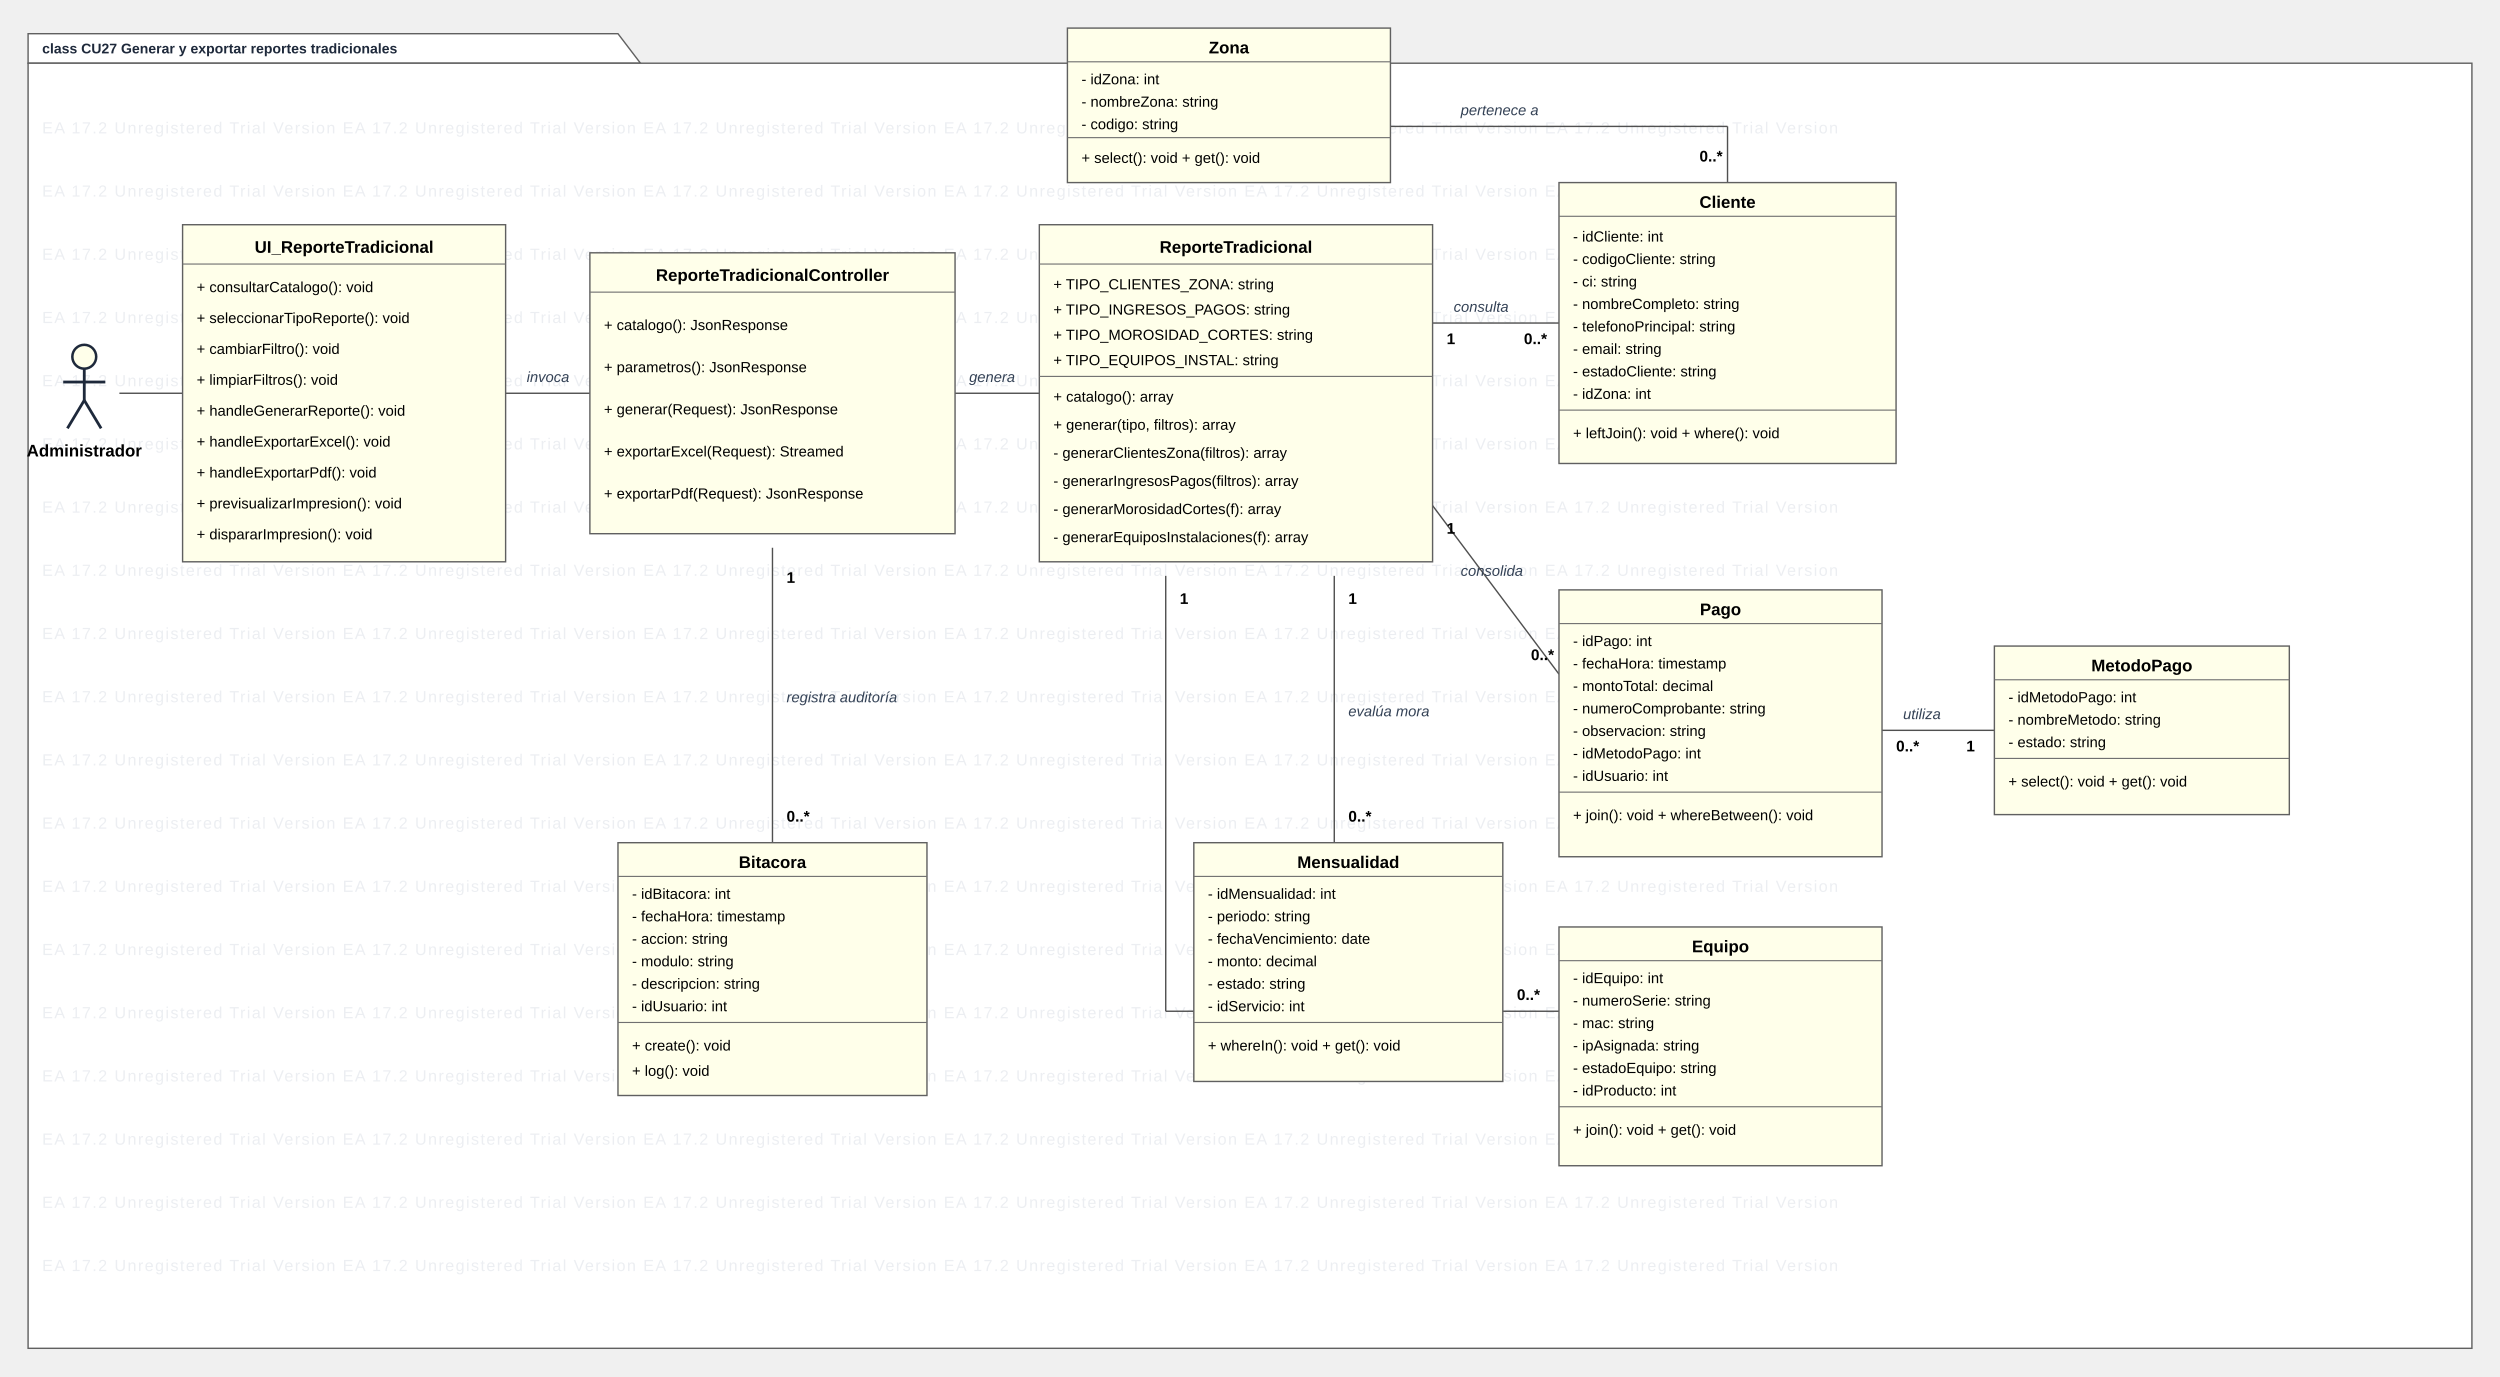
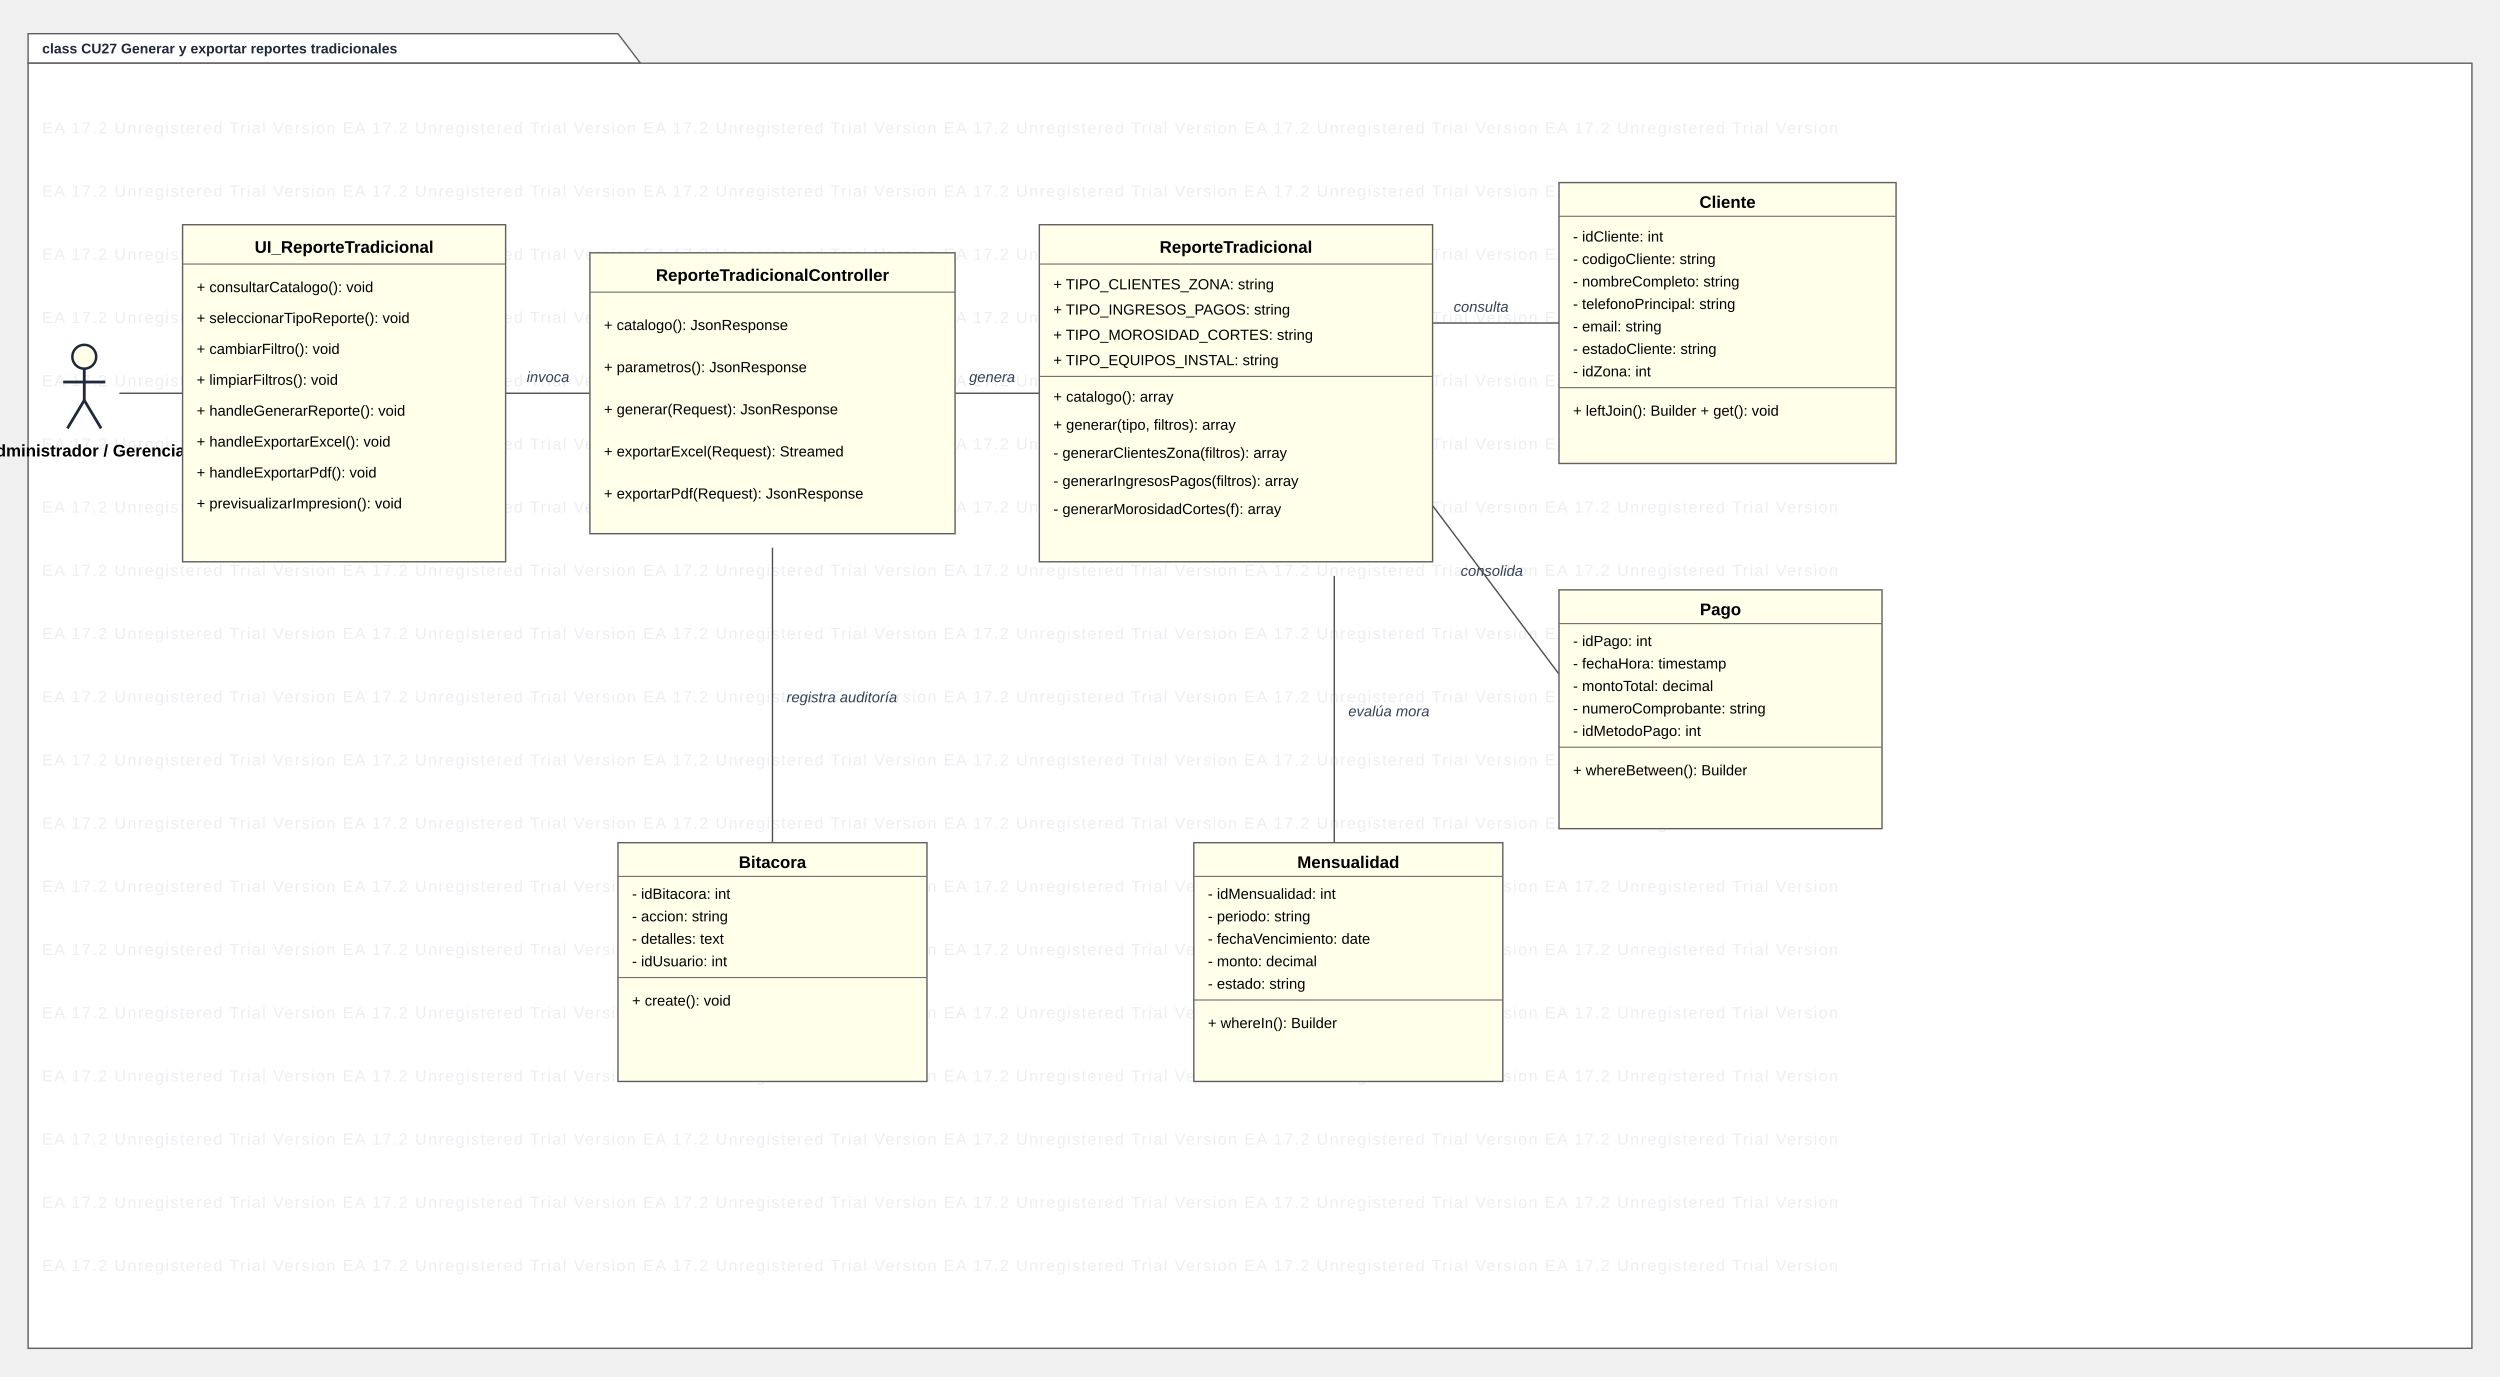
<svg xmlns="http://www.w3.org/2000/svg" viewBox="0 0 1780 980" width="1780" height="980" style="background:#ffffff; font-family: Arial, Helvetica, sans-serif;">
  <defs>
    <style>
      .tab-title { font-size: 10px; font-weight: bold; fill: #1e293b; }
      .class-box { fill: #ffffea; stroke: #606060; stroke-width: 1; }
      .class-title { font-size: 12px; font-weight: bold; fill: #000000; text-anchor: middle; }
      .attr-text { font-size: 10.5px; fill: #000000; font-family: monospace, Arial; }
      .method-text { font-size: 10.5px; fill: #000000; font-family: monospace, Arial; }
      .assoc-text { font-size: 10.5px; fill: #334155; font-style: italic; }
      .mult-text { font-size: 11px; fill: #000000; font-weight: bold; }
      .ea-line { stroke: #505050; stroke-width: 1; fill: none; }
      .divider { stroke: #707070; stroke-width: 0.8; }
    </style>
  </defs>
  <path d="M 20,45 L 20,24 L 440,24 L 456,45 Z" fill="#ffffff" stroke="#606060" stroke-width="1" />
  <text x="30" y="38" class="tab-title">class CU27 Generar y exportar reportes tradicionales</text>
  <rect x="20" y="45" width="1740" height="915" fill="#ffffff" stroke="#606060" stroke-width="1" />
  <g opacity="0.45">
    <text x="30" y="95" fill="#d5dae2" font-family="Arial, sans-serif" font-size="11.5" letter-spacing="1">
      EA 17.2 Unregistered Trial Version   EA 17.2 Unregistered Trial Version   EA 17.2 Unregistered Trial Version   EA 17.2 Unregistered Trial Version   EA 17.2 Unregistered Trial Version   EA 17.2 Unregistered Trial Version
    </text>
    <text x="30" y="140" fill="#d5dae2" font-family="Arial, sans-serif" font-size="11.5" letter-spacing="1">
      EA 17.2 Unregistered Trial Version   EA 17.2 Unregistered Trial Version   EA 17.2 Unregistered Trial Version   EA 17.2 Unregistered Trial Version   EA 17.2 Unregistered Trial Version   EA 17.2 Unregistered Trial Version
    </text>
    <text x="30" y="185" fill="#d5dae2" font-family="Arial, sans-serif" font-size="11.5" letter-spacing="1">
      EA 17.2 Unregistered Trial Version   EA 17.2 Unregistered Trial Version   EA 17.2 Unregistered Trial Version   EA 17.2 Unregistered Trial Version   EA 17.2 Unregistered Trial Version   EA 17.2 Unregistered Trial Version
    </text>
    <text x="30" y="230" fill="#d5dae2" font-family="Arial, sans-serif" font-size="11.5" letter-spacing="1">
      EA 17.2 Unregistered Trial Version   EA 17.2 Unregistered Trial Version   EA 17.2 Unregistered Trial Version   EA 17.2 Unregistered Trial Version   EA 17.2 Unregistered Trial Version   EA 17.2 Unregistered Trial Version
    </text>
    <text x="30" y="275" fill="#d5dae2" font-family="Arial, sans-serif" font-size="11.5" letter-spacing="1">
      EA 17.2 Unregistered Trial Version   EA 17.2 Unregistered Trial Version   EA 17.2 Unregistered Trial Version   EA 17.2 Unregistered Trial Version   EA 17.2 Unregistered Trial Version   EA 17.2 Unregistered Trial Version
    </text>
    <text x="30" y="320" fill="#d5dae2" font-family="Arial, sans-serif" font-size="11.5" letter-spacing="1">
      EA 17.2 Unregistered Trial Version   EA 17.2 Unregistered Trial Version   EA 17.2 Unregistered Trial Version   EA 17.2 Unregistered Trial Version   EA 17.2 Unregistered Trial Version   EA 17.2 Unregistered Trial Version
    </text>
    <text x="30" y="365" fill="#d5dae2" font-family="Arial, sans-serif" font-size="11.5" letter-spacing="1">
      EA 17.2 Unregistered Trial Version   EA 17.2 Unregistered Trial Version   EA 17.2 Unregistered Trial Version   EA 17.2 Unregistered Trial Version   EA 17.2 Unregistered Trial Version   EA 17.2 Unregistered Trial Version
    </text>
    <text x="30" y="410" fill="#d5dae2" font-family="Arial, sans-serif" font-size="11.5" letter-spacing="1">
      EA 17.2 Unregistered Trial Version   EA 17.2 Unregistered Trial Version   EA 17.2 Unregistered Trial Version   EA 17.2 Unregistered Trial Version   EA 17.2 Unregistered Trial Version   EA 17.2 Unregistered Trial Version
    </text>
    <text x="30" y="455" fill="#d5dae2" font-family="Arial, sans-serif" font-size="11.5" letter-spacing="1">
      EA 17.2 Unregistered Trial Version   EA 17.2 Unregistered Trial Version   EA 17.2 Unregistered Trial Version   EA 17.2 Unregistered Trial Version   EA 17.2 Unregistered Trial Version   EA 17.2 Unregistered Trial Version
    </text>
    <text x="30" y="500" fill="#d5dae2" font-family="Arial, sans-serif" font-size="11.5" letter-spacing="1">
      EA 17.2 Unregistered Trial Version   EA 17.2 Unregistered Trial Version   EA 17.2 Unregistered Trial Version   EA 17.2 Unregistered Trial Version   EA 17.2 Unregistered Trial Version   EA 17.2 Unregistered Trial Version
    </text>
    <text x="30" y="545" fill="#d5dae2" font-family="Arial, sans-serif" font-size="11.5" letter-spacing="1">
      EA 17.2 Unregistered Trial Version   EA 17.2 Unregistered Trial Version   EA 17.2 Unregistered Trial Version   EA 17.2 Unregistered Trial Version   EA 17.2 Unregistered Trial Version   EA 17.2 Unregistered Trial Version
    </text>
    <text x="30" y="590" fill="#d5dae2" font-family="Arial, sans-serif" font-size="11.5" letter-spacing="1">
      EA 17.2 Unregistered Trial Version   EA 17.2 Unregistered Trial Version   EA 17.2 Unregistered Trial Version   EA 17.2 Unregistered Trial Version   EA 17.2 Unregistered Trial Version   EA 17.2 Unregistered Trial Version
    </text>
    <text x="30" y="635" fill="#d5dae2" font-family="Arial, sans-serif" font-size="11.5" letter-spacing="1">
      EA 17.2 Unregistered Trial Version   EA 17.2 Unregistered Trial Version   EA 17.2 Unregistered Trial Version   EA 17.2 Unregistered Trial Version   EA 17.2 Unregistered Trial Version   EA 17.2 Unregistered Trial Version
    </text>
    <text x="30" y="680" fill="#d5dae2" font-family="Arial, sans-serif" font-size="11.5" letter-spacing="1">
      EA 17.2 Unregistered Trial Version   EA 17.2 Unregistered Trial Version   EA 17.2 Unregistered Trial Version   EA 17.2 Unregistered Trial Version   EA 17.2 Unregistered Trial Version   EA 17.2 Unregistered Trial Version
    </text>
    <text x="30" y="725" fill="#d5dae2" font-family="Arial, sans-serif" font-size="11.5" letter-spacing="1">
      EA 17.2 Unregistered Trial Version   EA 17.2 Unregistered Trial Version   EA 17.2 Unregistered Trial Version   EA 17.2 Unregistered Trial Version   EA 17.2 Unregistered Trial Version   EA 17.2 Unregistered Trial Version
    </text>
    <text x="30" y="770" fill="#d5dae2" font-family="Arial, sans-serif" font-size="11.5" letter-spacing="1">
      EA 17.2 Unregistered Trial Version   EA 17.2 Unregistered Trial Version   EA 17.2 Unregistered Trial Version   EA 17.2 Unregistered Trial Version   EA 17.2 Unregistered Trial Version   EA 17.2 Unregistered Trial Version
    </text>
    <text x="30" y="815" fill="#d5dae2" font-family="Arial, sans-serif" font-size="11.5" letter-spacing="1">
      EA 17.2 Unregistered Trial Version   EA 17.2 Unregistered Trial Version   EA 17.2 Unregistered Trial Version   EA 17.2 Unregistered Trial Version   EA 17.2 Unregistered Trial Version   EA 17.2 Unregistered Trial Version
    </text>
    <text x="30" y="860" fill="#d5dae2" font-family="Arial, sans-serif" font-size="11.5" letter-spacing="1">
      EA 17.2 Unregistered Trial Version   EA 17.2 Unregistered Trial Version   EA 17.2 Unregistered Trial Version   EA 17.2 Unregistered Trial Version   EA 17.2 Unregistered Trial Version   EA 17.2 Unregistered Trial Version
    </text>
    <text x="30" y="905" fill="#d5dae2" font-family="Arial, sans-serif" font-size="11.5" letter-spacing="1">
      EA 17.2 Unregistered Trial Version   EA 17.2 Unregistered Trial Version   EA 17.2 Unregistered Trial Version   EA 17.2 Unregistered Trial Version   EA 17.2 Unregistered Trial Version   EA 17.2 Unregistered Trial Version
    </text>
  </g>
  <line x1="85" y1="280" x2="130" y2="280" class="ea-line" />
  <line x1="360" y1="280" x2="420" y2="280" class="ea-line" />
  <text x="375" y="272" class="assoc-text">invoca</text>
  <line x1="680" y1="280" x2="740" y2="280" class="ea-line" />
  <text x="690" y="272" class="assoc-text">genera</text>
  <line x1="550" y1="390" x2="550" y2="600" class="ea-line" />
  <text x="560" y="500" class="assoc-text">registra auditoría</text>
-   <text x="560" y="415" class="mult-text">1</text>
-   <text x="560" y="585" class="mult-text">0..*</text>
  <line x1="1020" y1="230" x2="1110" y2="230" class="ea-line" />
  <text x="1035" y="222" class="assoc-text">consulta</text>
-   <text x="1030" y="245" class="mult-text">1</text>
-   <text x="1085" y="245" class="mult-text">0..*</text>
-   <line x1="1230" y1="130" x2="1230" y2="90" class="ea-line" />
-   <line x1="1230" y1="90" x2="880" y2="90" class="ea-line" />
-   <line x1="880" y1="90" x2="880" y2="130" class="ea-line" />
-   <text x="1040" y="82" class="assoc-text">pertenece a</text>
-   <text x="1210" y="115" class="mult-text">0..*</text>
-   <text x="895" y="115" class="mult-text">1</text>
  <line x1="1020" y1="360" x2="1110" y2="480" class="ea-line" />
  <text x="1040" y="410" class="assoc-text">consolida</text>
-   <text x="1030" y="380" class="mult-text">1</text>
-   <text x="1090" y="470" class="mult-text">0..*</text>
-   <line x1="1340" y1="520" x2="1420" y2="520" class="ea-line" />
-   <text x="1355" y="512" class="assoc-text">utiliza</text>
-   <text x="1350" y="535" class="mult-text">0..*</text>
-   <text x="1400" y="535" class="mult-text">1</text>
  <line x1="950" y1="410" x2="950" y2="600" class="ea-line" />
  <text x="960" y="510" class="assoc-text">evalúa mora</text>
-   <text x="960" y="430" class="mult-text">1</text>
-   <text x="960" y="585" class="mult-text">0..*</text>
-   <line x1="830" y1="410" x2="830" y2="720" class="ea-line" />
-   <line x1="830" y1="720" x2="1110" y2="720" class="ea-line" />
-   <text x="950" y="712" class="assoc-text">audita comodatos</text>
-   <text x="840" y="430" class="mult-text">1</text>
-   <text x="1080" y="712" class="mult-text">0..*</text>
  <g transform="translate(60, 280)">
    <circle cx="0" cy="-26" r="8.5" fill="#ffffea" stroke="#1e293b" stroke-width="1.8" />
    <line x1="0" y1="-17.5" x2="0" y2="5" stroke="#1e293b" stroke-width="2" />
    <line x1="-15" y1="-8" x2="15" y2="-8" stroke="#1e293b" stroke-width="2" />
    <line x1="0" y1="5" x2="-12" y2="25" stroke="#1e293b" stroke-width="2" />
    <line x1="0" y1="5" x2="12" y2="25" stroke="#1e293b" stroke-width="2" />
-     <text x="0" y="45" class="class-title">Administrador</text>
+     <text x="0" y="45" class="class-title">Administrador / Gerencia</text>
  </g>
  <g transform="translate(130, 160)">
    <rect x="0" y="0" width="230" height="240" class="class-box" />
    <text x="115" y="20" class="class-title">UI_ReporteTradicional</text>
    <line x1="0" y1="28" x2="230" y2="28" class="divider" />
    <text x="10" y="48" class="method-text">+ consultarCatalogo(): void</text>
    <text x="10" y="70" class="method-text">+ seleccionarTipoReporte(): void</text>
    <text x="10" y="92" class="method-text">+ cambiarFiltro(): void</text>
    <text x="10" y="114" class="method-text">+ limpiarFiltros(): void</text>
    <text x="10" y="136" class="method-text">+ handleGenerarReporte(): void</text>
    <text x="10" y="158" class="method-text">+ handleExportarExcel(): void</text>
    <text x="10" y="180" class="method-text">+ handleExportarPdf(): void</text>
    <text x="10" y="202" class="method-text">+ previsualizarImpresion(): void</text>
-     <text x="10" y="224" class="method-text">+ dispararImpresion(): void</text>
  </g>
  <g transform="translate(420, 180)">
    <rect x="0" y="0" width="260" height="200" class="class-box" />
    <text x="130" y="20" class="class-title">ReporteTradicionalController</text>
    <line x1="0" y1="28" x2="260" y2="28" class="divider" />
    <text x="10" y="55" class="method-text">+ catalogo(): JsonResponse</text>
    <text x="10" y="85" class="method-text">+ parametros(): JsonResponse</text>
    <text x="10" y="115" class="method-text">+ generar(Request): JsonResponse</text>
    <text x="10" y="145" class="method-text">+ exportarExcel(Request): Streamed</text>
    <text x="10" y="175" class="method-text">+ exportarPdf(Request): JsonResponse</text>
  </g>
  <g transform="translate(740, 160)">
    <rect x="0" y="0" width="280" height="240" class="class-box" />
    <text x="140" y="20" class="class-title">ReporteTradicional</text>
    <line x1="0" y1="28" x2="280" y2="28" class="divider" />
    <text x="10" y="46" class="attr-text">+ TIPO_CLIENTES_ZONA: string</text>
    <text x="10" y="64" class="attr-text">+ TIPO_INGRESOS_PAGOS: string</text>
    <text x="10" y="82" class="attr-text">+ TIPO_MOROSIDAD_CORTES: string</text>
    <text x="10" y="100" class="attr-text">+ TIPO_EQUIPOS_INSTAL: string</text>
    <line x1="0" y1="108" x2="280" y2="108" class="divider" />
    <text x="10" y="126" class="method-text">+ catalogo(): array</text>
    <text x="10" y="146" class="method-text">+ generar(tipo, filtros): array</text>
    <text x="10" y="166" class="method-text">- generarClientesZona(filtros): array</text>
    <text x="10" y="186" class="method-text">- generarIngresosPagos(filtros): array</text>
    <text x="10" y="206" class="method-text">- generarMorosidadCortes(f): array</text>
-     <text x="10" y="226" class="method-text">- generarEquiposInstalaciones(f): array</text>
-   </g>
-   <g transform="translate(760, 20)">
-     <rect x="0" y="0" width="230" height="110" class="class-box" />
-     <text x="115" y="18" class="class-title">Zona</text>
-     <line x1="0" y1="24" x2="230" y2="24" class="divider" />
-     <text x="10" y="40" class="attr-text">- idZona: int</text>
-     <text x="10" y="56" class="attr-text">- nombreZona: string</text>
-     <text x="10" y="72" class="attr-text">- codigo: string</text>
-     <line x1="0" y1="78" x2="230" y2="78" class="divider" />
-     <text x="10" y="96" class="method-text">+ select(): void  + get(): void</text>
  </g>
  <g transform="translate(1110, 130)">
    <rect x="0" y="0" width="240" height="200" class="class-box" />
    <text x="120" y="18" class="class-title">Cliente</text>
    <line x1="0" y1="24" x2="240" y2="24" class="divider" />
    <text x="10" y="42" class="attr-text">- idCliente: int</text>
    <text x="10" y="58" class="attr-text">- codigoCliente: string</text>
-     <text x="10" y="74" class="attr-text">- ci: string</text>
-     <text x="10" y="90" class="attr-text">- nombreCompleto: string</text>
-     <text x="10" y="106" class="attr-text">- telefonoPrincipal: string</text>
-     <text x="10" y="122" class="attr-text">- email: string</text>
-     <text x="10" y="138" class="attr-text">- estadoCliente: string</text>
-     <text x="10" y="154" class="attr-text">- idZona: int</text>
-     <line x1="0" y1="162" x2="240" y2="162" class="divider" />
-     <text x="10" y="182" class="method-text">+ leftJoin(): void  + where(): void</text>
+     <text x="10" y="74" class="attr-text">- nombreCompleto: string</text>
+     <text x="10" y="90" class="attr-text">- telefonoPrincipal: string</text>
+     <text x="10" y="106" class="attr-text">- email: string</text>
+     <text x="10" y="122" class="attr-text">- estadoCliente: string</text>
+     <text x="10" y="138" class="attr-text">- idZona: int</text>
+     <line x1="0" y1="146" x2="240" y2="146" class="divider" />
+     <text x="10" y="166" class="method-text">+ leftJoin(): Builder   + get(): void</text>
  </g>
  <g transform="translate(1110, 420)">
-     <rect x="0" y="0" width="230" height="190" class="class-box" />
+     <rect x="0" y="0" width="230" height="170" class="class-box" />
    <text x="115" y="18" class="class-title">Pago</text>
    <line x1="0" y1="24" x2="230" y2="24" class="divider" />
    <text x="10" y="40" class="attr-text">- idPago: int</text>
    <text x="10" y="56" class="attr-text">- fechaHora: timestamp</text>
    <text x="10" y="72" class="attr-text">- montoTotal: decimal</text>
    <text x="10" y="88" class="attr-text">- numeroComprobante: string</text>
-     <text x="10" y="104" class="attr-text">- observacion: string</text>
-     <text x="10" y="120" class="attr-text">- idMetodoPago: int</text>
-     <text x="10" y="136" class="attr-text">- idUsuario: int</text>
-     <line x1="0" y1="144" x2="230" y2="144" class="divider" />
-     <text x="10" y="164" class="method-text">+ join(): void  + whereBetween(): void</text>
-   </g>
-   <g transform="translate(1420, 460)">
-     <rect x="0" y="0" width="210" height="120" class="class-box" />
-     <text x="105" y="18" class="class-title">MetodoPago</text>
-     <line x1="0" y1="24" x2="210" y2="24" class="divider" />
-     <text x="10" y="40" class="attr-text">- idMetodoPago: int</text>
-     <text x="10" y="56" class="attr-text">- nombreMetodo: string</text>
-     <text x="10" y="72" class="attr-text">- estado: string</text>
-     <line x1="0" y1="80" x2="210" y2="80" class="divider" />
-     <text x="10" y="100" class="method-text">+ select(): void  + get(): void</text>
+     <text x="10" y="104" class="attr-text">- idMetodoPago: int</text>
+     <line x1="0" y1="112" x2="230" y2="112" class="divider" />
+     <text x="10" y="132" class="method-text">+ whereBetween(): Builder</text>
  </g>
  <g transform="translate(850, 600)">
    <rect x="0" y="0" width="220" height="170" class="class-box" />
    <text x="110" y="18" class="class-title">Mensualidad</text>
    <line x1="0" y1="24" x2="220" y2="24" class="divider" />
    <text x="10" y="40" class="attr-text">- idMensualidad: int</text>
    <text x="10" y="56" class="attr-text">- periodo: string</text>
    <text x="10" y="72" class="attr-text">- fechaVencimiento: date</text>
    <text x="10" y="88" class="attr-text">- monto: decimal</text>
    <text x="10" y="104" class="attr-text">- estado: string</text>
-     <text x="10" y="120" class="attr-text">- idServicio: int</text>
-     <line x1="0" y1="128" x2="220" y2="128" class="divider" />
-     <text x="10" y="148" class="method-text">+ whereIn(): void  + get(): void</text>
-   </g>
-   <g transform="translate(1110, 660)">
-     <rect x="0" y="0" width="230" height="170" class="class-box" />
-     <text x="115" y="18" class="class-title">Equipo</text>
-     <line x1="0" y1="24" x2="230" y2="24" class="divider" />
-     <text x="10" y="40" class="attr-text">- idEquipo: int</text>
-     <text x="10" y="56" class="attr-text">- numeroSerie: string</text>
-     <text x="10" y="72" class="attr-text">- mac: string</text>
-     <text x="10" y="88" class="attr-text">- ipAsignada: string</text>
-     <text x="10" y="104" class="attr-text">- estadoEquipo: string</text>
-     <text x="10" y="120" class="attr-text">- idProducto: int</text>
-     <line x1="0" y1="128" x2="230" y2="128" class="divider" />
-     <text x="10" y="148" class="method-text">+ join(): void  + get(): void</text>
+     <line x1="0" y1="112" x2="220" y2="112" class="divider" />
+     <text x="10" y="132" class="method-text">+ whereIn(): Builder</text>
  </g>
  <g transform="translate(440, 600)">
-     <rect x="0" y="0" width="220" height="180" class="class-box" />
+     <rect x="0" y="0" width="220" height="170" class="class-box" />
    <text x="110" y="18" class="class-title">Bitacora</text>
    <line x1="0" y1="24" x2="220" y2="24" class="divider" />
    <text x="10" y="40" class="attr-text">- idBitacora: int</text>
-     <text x="10" y="56" class="attr-text">- fechaHora: timestamp</text>
-     <text x="10" y="72" class="attr-text">- accion: string</text>
-     <text x="10" y="88" class="attr-text">- modulo: string</text>
-     <text x="10" y="104" class="attr-text">- descripcion: string</text>
-     <text x="10" y="120" class="attr-text">- idUsuario: int</text>
-     <line x1="0" y1="128" x2="220" y2="128" class="divider" />
-     <text x="10" y="148" class="method-text">+ create(): void</text>
-     <text x="10" y="166" class="method-text">+ log(): void</text>
+     <text x="10" y="56" class="attr-text">- accion: string</text>
+     <text x="10" y="72" class="attr-text">- detalles: text</text>
+     <text x="10" y="88" class="attr-text">- idUsuario: int</text>
+     <line x1="0" y1="96" x2="220" y2="96" class="divider" />
+     <text x="10" y="116" class="method-text">+ create(): void</text>
  </g>
</svg>
